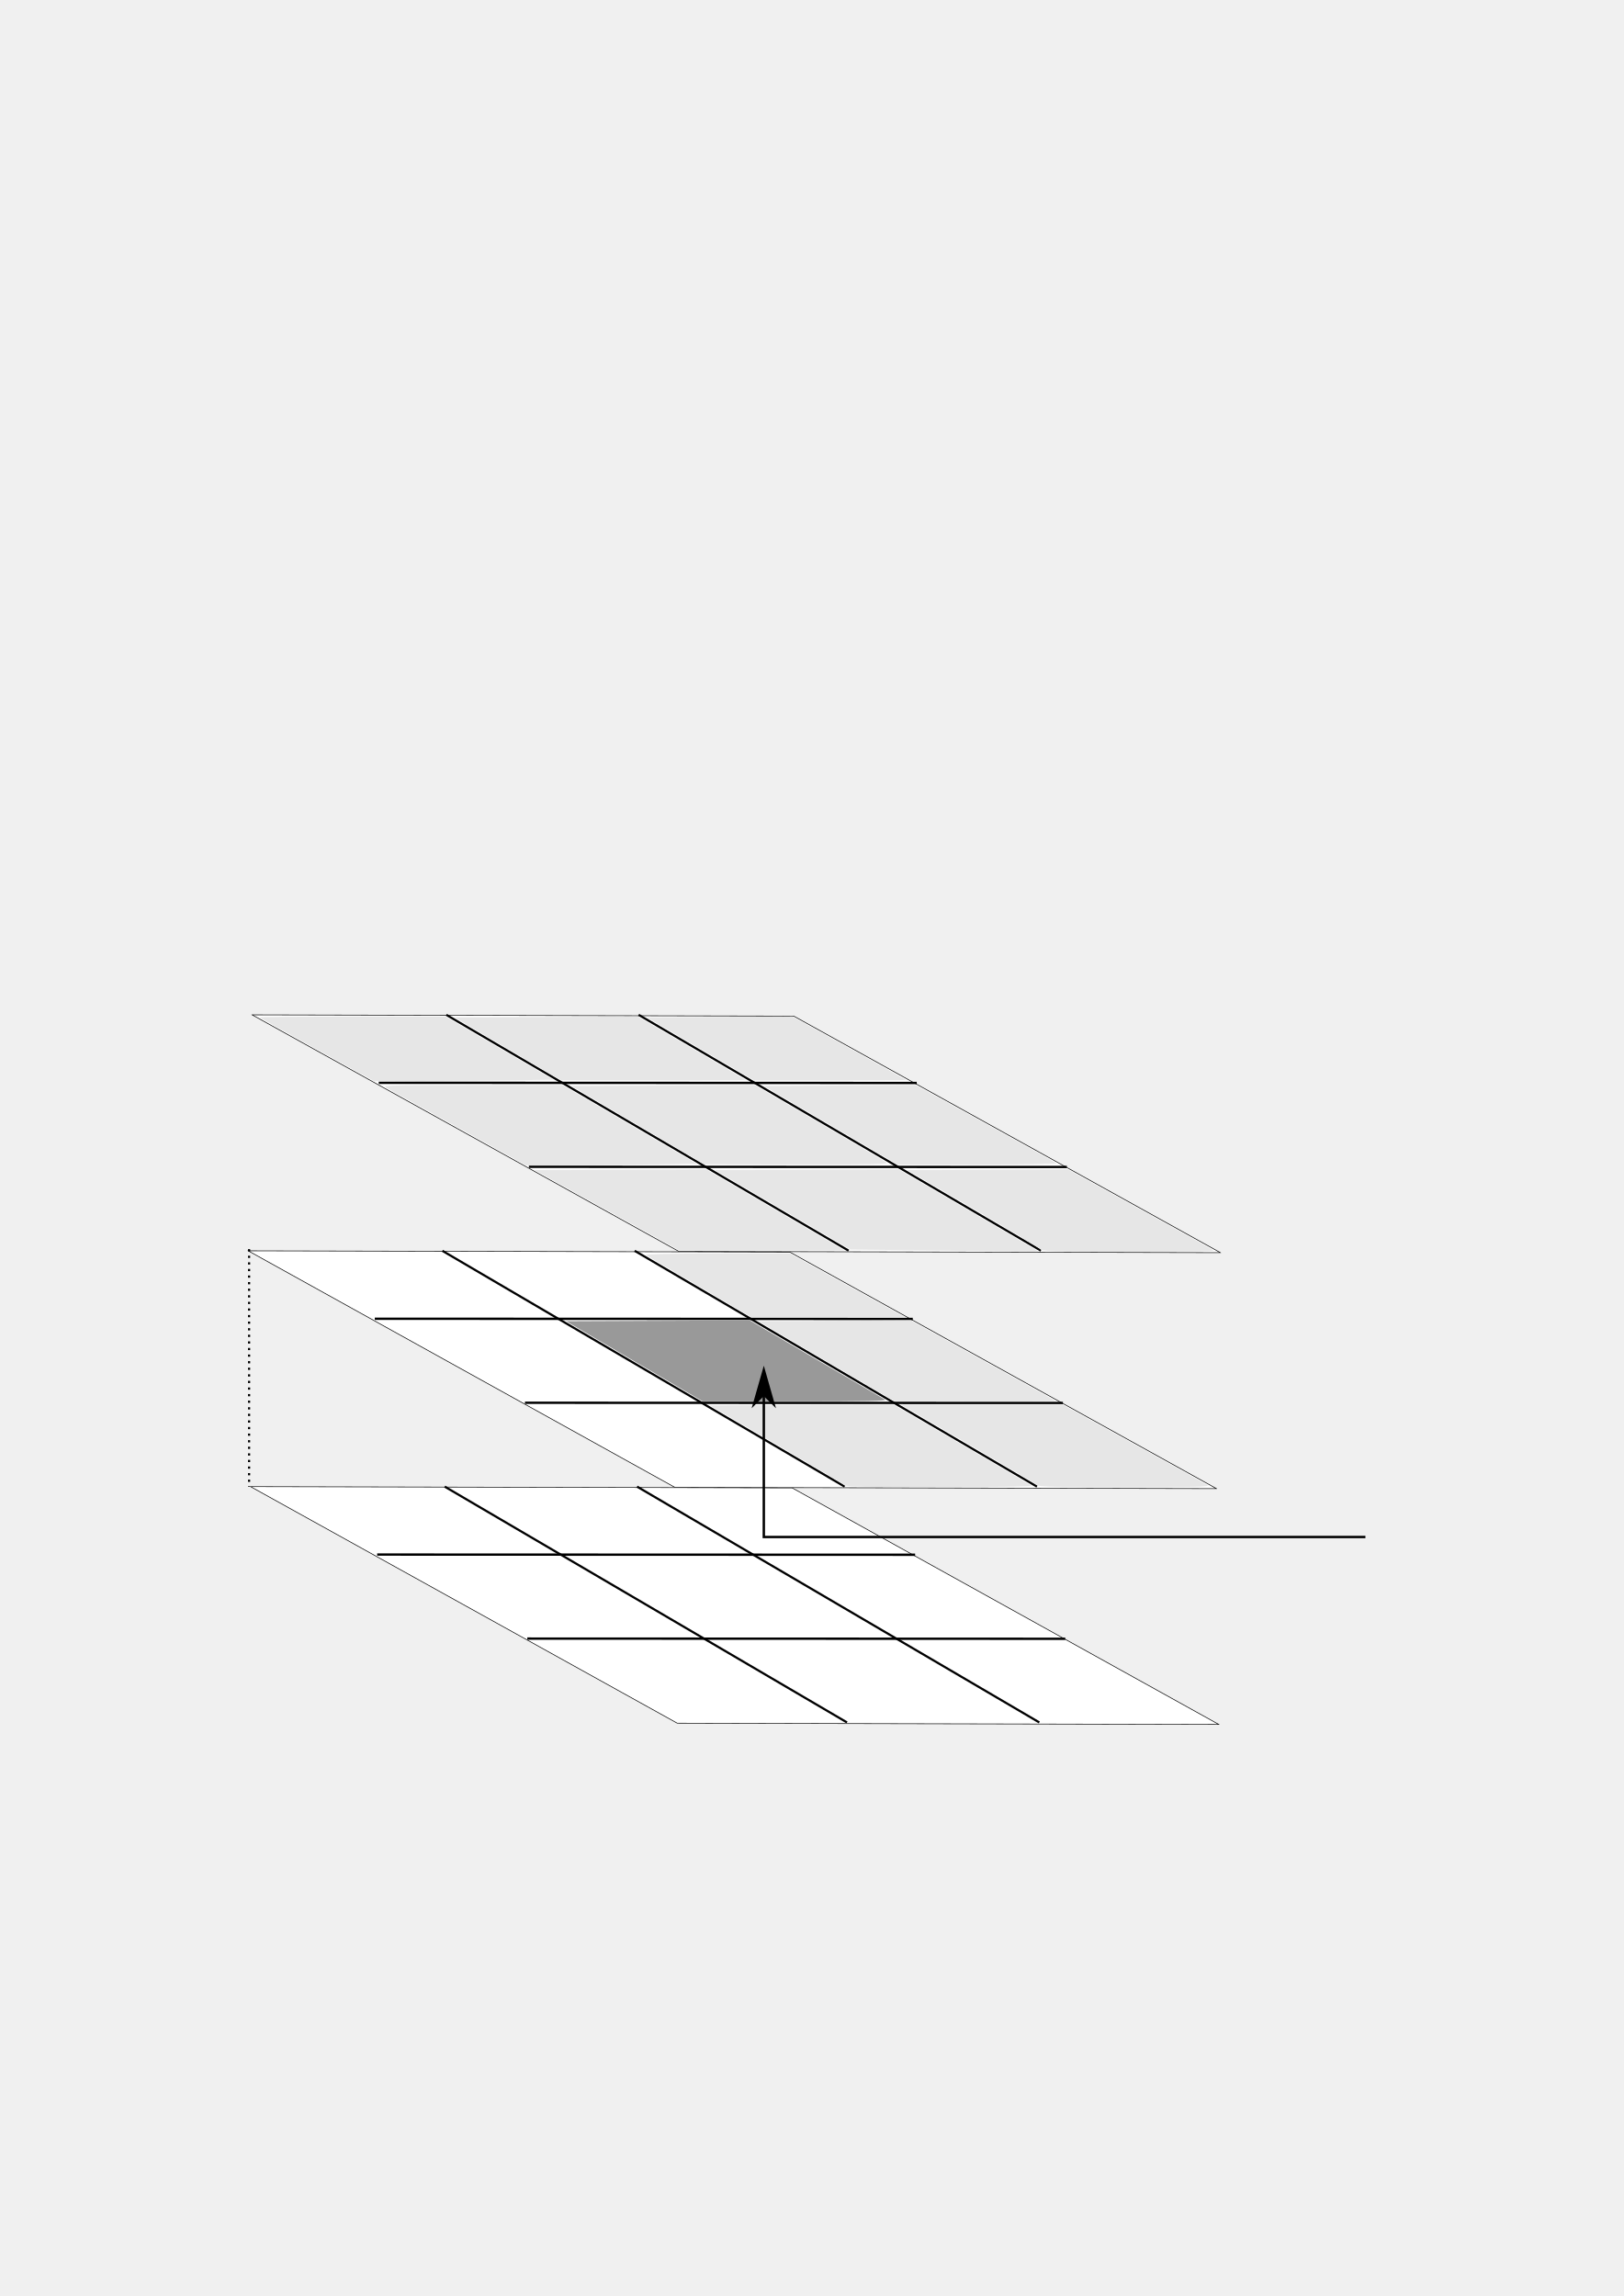
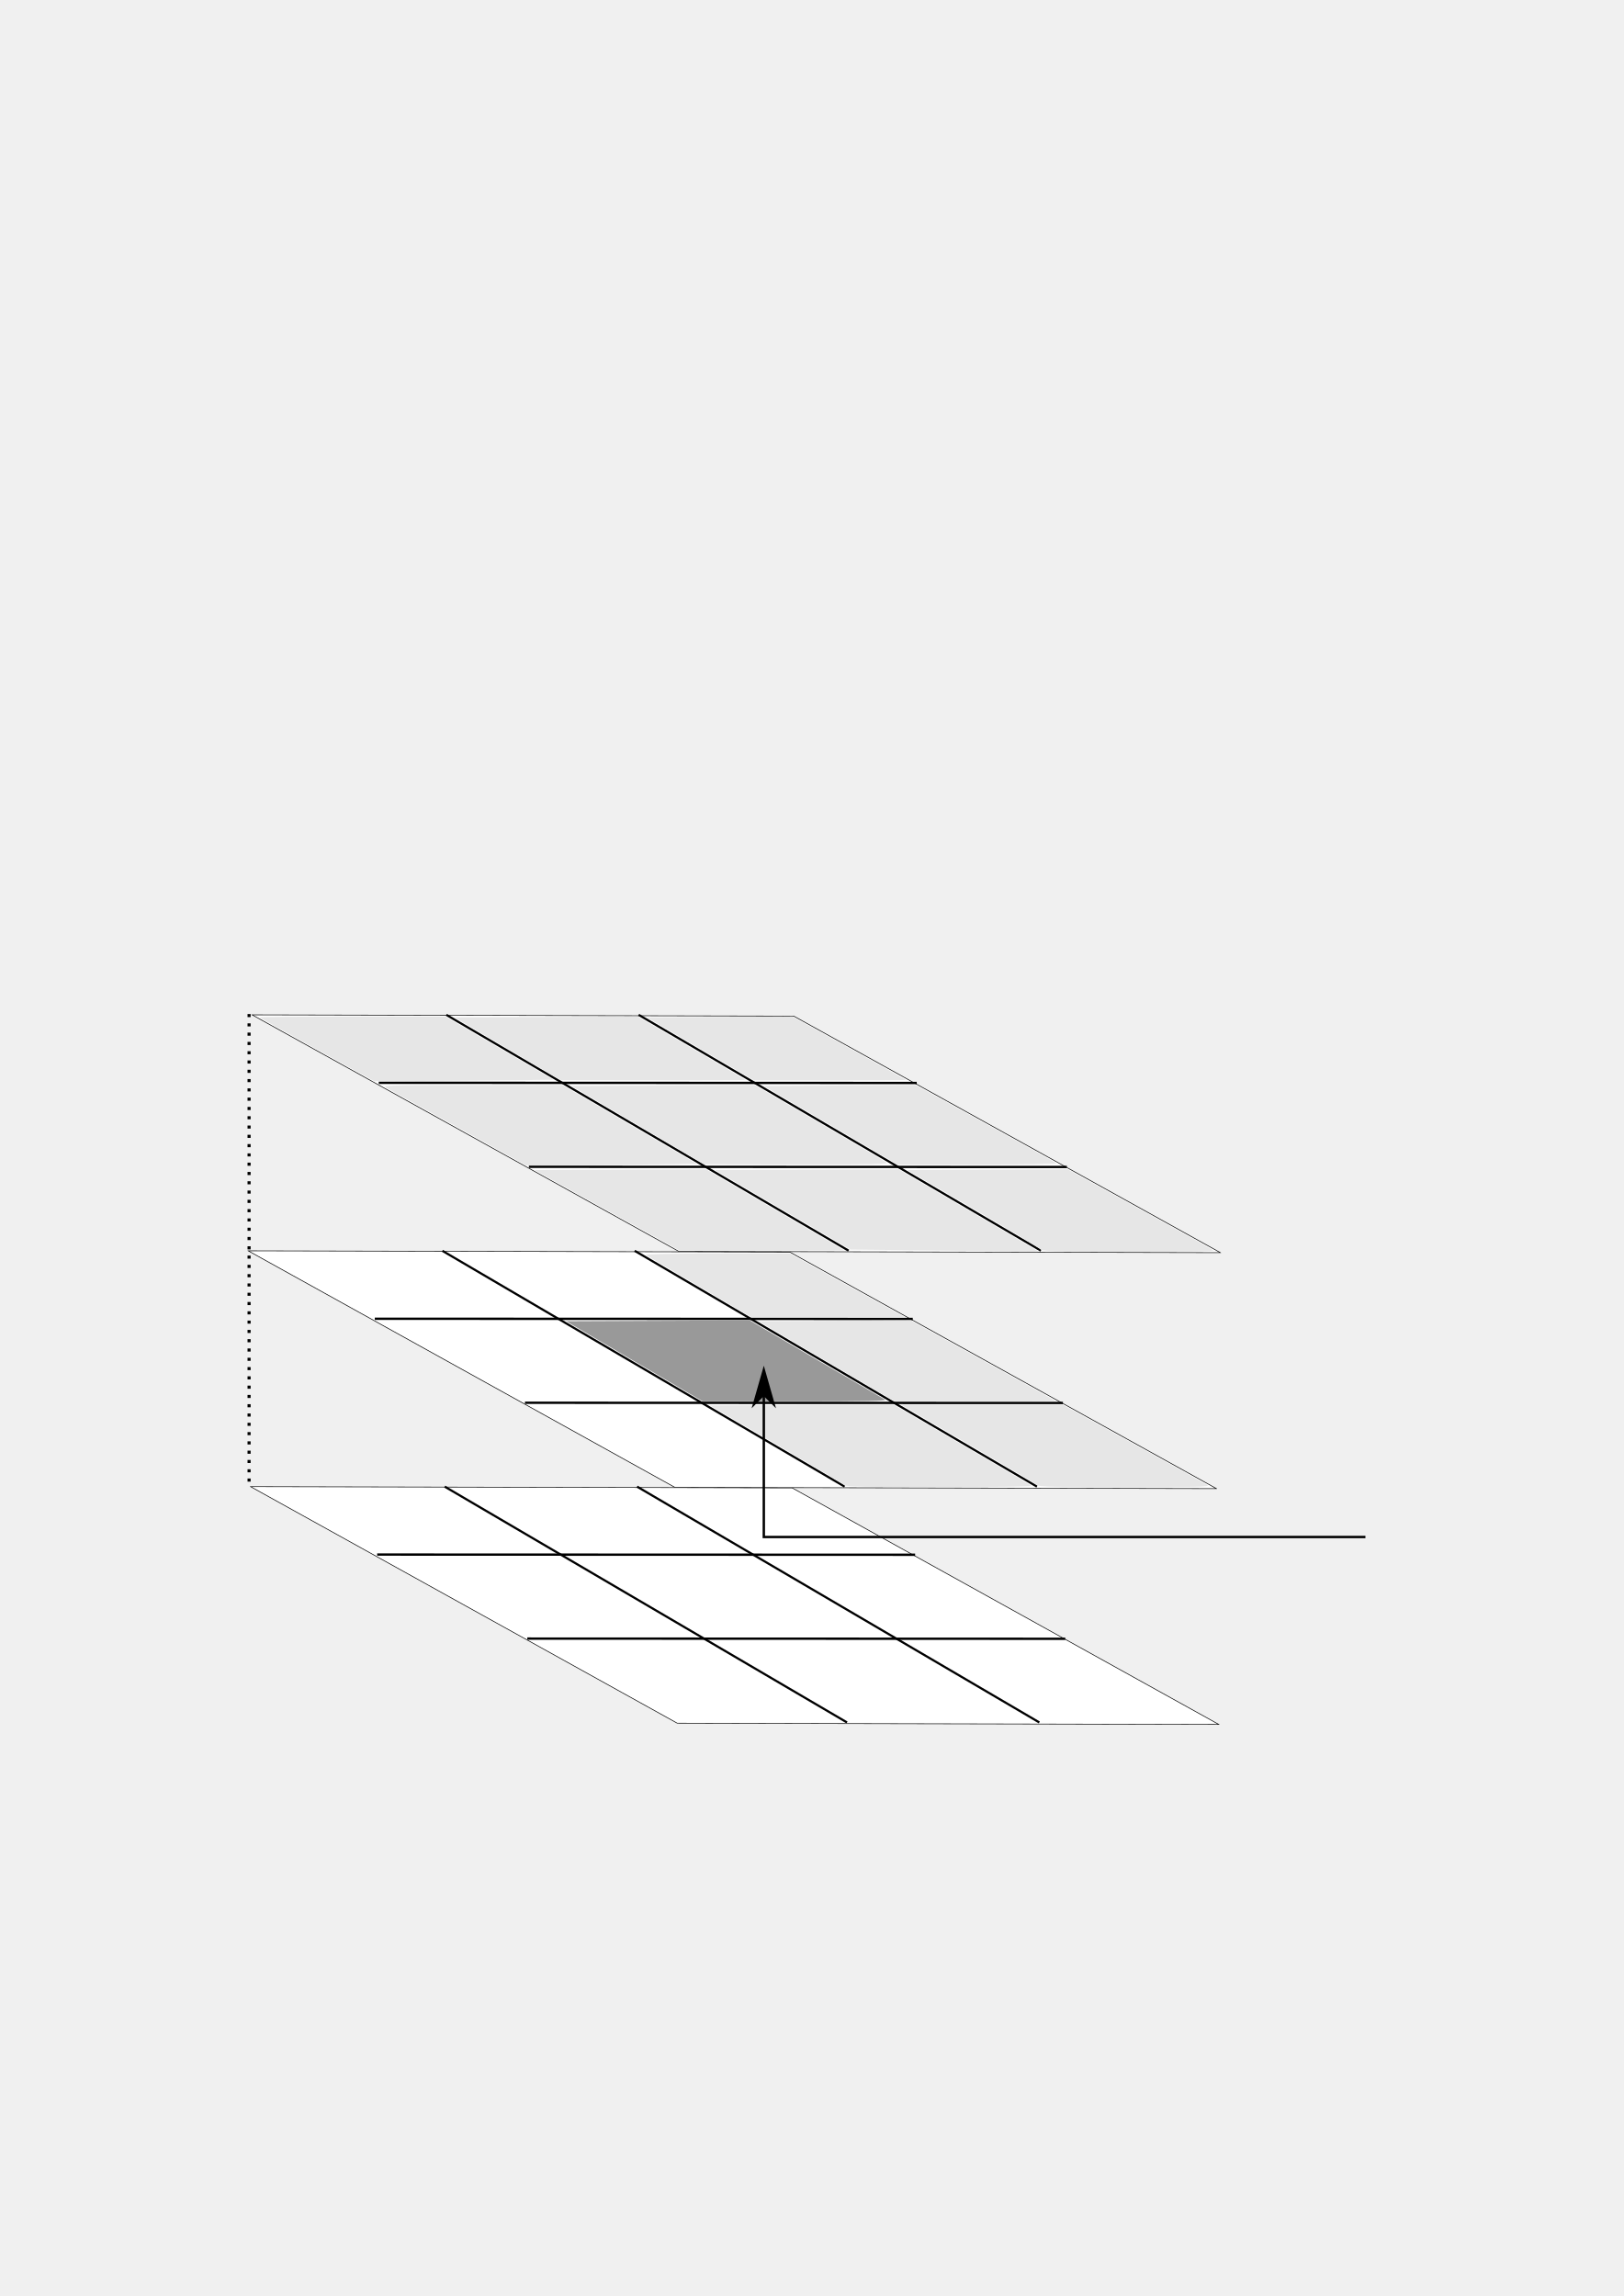
<svg xmlns="http://www.w3.org/2000/svg" width="210mm" height="297mm" viewBox="0 0 744.094 1052.362" id="svg2" version="1.1">
  <defs id="defs4">
    <marker orient="auto" refY="0.0" refX="0.0" id="Arrow1Lend" style="overflow:visible;">
      <path id="path5222" d="M 0.0,0.0 L 5.0,-5.0 L -12.5,0.0 L 5.0,5.0 L 0.0,0.0 z " style="fill-rule:evenodd;stroke:#000000;stroke-width:1pt;stroke-opacity:1;fill:#000000;fill-opacity:1" transform="scale(0.8) rotate(180) translate(12.5,0)" />
    </marker>
  </defs>
  <g id="layer1">
    <g id="g3383" transform="translate(0.2525381,-0.7576144)">
      <rect transform="matrix(0.9999973,0.00232518,-0.8745511,-0.4849333,0,0)" y="-1635.636" x="-1120.349" height="223.577" width="248.186" id="rect3341" style="fill:#ffffff;fill-rule:evenodd;stroke:#000000;stroke-width:0.594px;stroke-linecap:butt;stroke-linejoin:miter;stroke-opacity:1" />
      <path id="path3345" d="M 203.546,682.141 C 387.899,790.228 387.899,790.228 387.899,790.228" style="fill:none;fill-rule:evenodd;stroke:#000000;stroke-width:1px;stroke-linecap:butt;stroke-linejoin:miter;stroke-opacity:1" />
      <path id="path3345-0" d="M 291.682,682.141 C 476.034,790.228 476.034,790.228 476.034,790.228" style="fill:none;fill-rule:evenodd;stroke:#000000;stroke-width:1px;stroke-linecap:butt;stroke-linejoin:miter;stroke-opacity:1" />
      <path id="path3345-2" d="m 172.582,713.284 c 246.534,0.092 246.534,0.092 246.534,0.092" style="fill:none;fill-rule:evenodd;stroke:#000000;stroke-width:1.073px;stroke-linecap:butt;stroke-linejoin:miter;stroke-opacity:1" />
      <path id="path3345-2-1" d="m 241.398,751.796 c 246.534,0.092 246.534,0.092 246.534,0.092" style="fill:none;fill-rule:evenodd;stroke:#000000;stroke-width:1.073px;stroke-linecap:butt;stroke-linejoin:miter;stroke-opacity:1" />
    </g>
    <g transform="translate(-32.14288,-109.8527)" id="g3383-0">
      <g id="g3438" transform="translate(31.31473,1.010153)">
        <rect style="fill:#ffffff;fill-rule:evenodd;stroke:#000000;stroke-width:0.594px;stroke-linecap:butt;stroke-linejoin:miter;stroke-opacity:1" id="rect3341-9" width="248.186" height="223.577" x="-1120.349" y="-1635.636" transform="matrix(0.9999973,0.00232518,-0.8745511,-0.4849333,0,0)" />
        <path style="fill:none;fill-rule:evenodd;stroke:#000000;stroke-width:1px;stroke-linecap:butt;stroke-linejoin:miter;stroke-opacity:1" d="M 203.546,682.141 C 387.899,790.228 387.899,790.228 387.899,790.228" id="path3345-1" />
        <path style="fill:none;fill-rule:evenodd;stroke:#000000;stroke-width:1px;stroke-linecap:butt;stroke-linejoin:miter;stroke-opacity:1" d="M 291.682,682.141 C 476.034,790.228 476.034,790.228 476.034,790.228" id="path3345-0-3" />
        <path style="fill:none;fill-rule:evenodd;stroke:#000000;stroke-width:1.073px;stroke-linecap:butt;stroke-linejoin:miter;stroke-opacity:1" d="m 172.582,713.284 c 246.534,0.092 246.534,0.092 246.534,0.092" id="path3345-2-4" />
        <path style="fill:none;fill-rule:evenodd;stroke:#000000;stroke-width:1.073px;stroke-linecap:butt;stroke-linejoin:miter;stroke-opacity:1" d="m 241.398,751.796 c 246.534,0.092 246.534,0.092 246.534,0.092" id="path3345-2-1-2" />
      </g>
    </g>
    <g transform="translate(0.9816635,-216.998)" id="g3383-05">
      <rect transform="matrix(0.9999973,0.00232518,-0.8745511,-0.4849333,0,0)" y="-1635.636" x="-1120.349" height="223.577" width="248.186" id="rect3341-0" style="fill:#ffffff;fill-rule:evenodd;stroke:#000000;stroke-width:0.594px;stroke-linecap:butt;stroke-linejoin:miter;stroke-opacity:1" />
      <path id="path3345-4" d="M 203.546,682.141 C 387.899,790.228 387.899,790.228 387.899,790.228" style="fill:none;fill-rule:evenodd;stroke:#000000;stroke-width:1px;stroke-linecap:butt;stroke-linejoin:miter;stroke-opacity:1" />
      <path id="path3345-0-5" d="M 291.682,682.141 C 476.034,790.228 476.034,790.228 476.034,790.228" style="fill:none;fill-rule:evenodd;stroke:#000000;stroke-width:1px;stroke-linecap:butt;stroke-linejoin:miter;stroke-opacity:1" />
      <path id="path3345-2-40" d="m 172.582,713.284 c 246.534,0.092 246.534,0.092 246.534,0.092" style="fill:none;fill-rule:evenodd;stroke:#000000;stroke-width:1.073px;stroke-linecap:butt;stroke-linejoin:miter;stroke-opacity:1" />
      <path id="path3345-2-1-6" d="m 241.398,751.796 c 246.534,0.092 246.534,0.092 246.534,0.092" style="fill:none;fill-rule:evenodd;stroke:#000000;stroke-width:1.073px;stroke-linecap:butt;stroke-linejoin:miter;stroke-opacity:1" />
    </g>
-     <path style="fill:none;fill-rule:evenodd;stroke:#000000;stroke-width:1.006;stroke-linecap:butt;stroke-linejoin:miter;stroke-miterlimit:4;stroke-dasharray:1.006, 2.013;stroke-dashoffset:0;stroke-opacity:1" d="m 114.147,572.54 c 0,108.97 0,108.97 0,108.97" id="path4456" />
+     <path style="fill:none;fill-rule:evenodd;stroke:#000000;stroke-width:1.419;stroke-linecap:butt;stroke-linejoin:miter;stroke-miterlimit:4;stroke-dasharray:1.419, 2.839;stroke-dashoffset:0;stroke-opacity:1" d="m 114.147,464.772 c 0,216.738 0,216.738 0,216.738" id="path4456" />
    <path style="color:#000000;clip-rule:nonzero;display:inline;overflow:visible;visibility:visible;opacity:1;isolation:auto;mix-blend-mode:normal;color-interpolation:sRGB;color-interpolation-filters:linearRGB;solid-color:#000000;solid-opacity:1;fill:#ddff55;fill-opacity:1;fill-rule:evenodd;stroke:none;stroke-width:1;stroke-linecap:butt;stroke-linejoin:miter;stroke-miterlimit:4;stroke-dasharray:1, 2;stroke-dashoffset:0;stroke-opacity:1;color-rendering:auto;image-rendering:auto;shape-rendering:auto;text-rendering:auto;enable-background:accumulate" d="m 261.204,605.807 c 0.235,-0.018 0.596,-0.018 0.804,4.9e-4 0.207,0.019 0.015,0.034 -0.427,0.034 -0.442,-2.7e-4 -0.612,-0.016 -0.377,-0.034 z" id="path4490" />
    <path style="color:#000000;clip-rule:nonzero;display:inline;overflow:visible;visibility:visible;opacity:1;isolation:auto;mix-blend-mode:normal;color-interpolation:sRGB;color-interpolation-filters:linearRGB;solid-color:#000000;solid-opacity:1;fill:#ddff55;fill-opacity:1;fill-rule:evenodd;stroke:none;stroke-width:1;stroke-linecap:butt;stroke-linejoin:miter;stroke-miterlimit:4;stroke-dasharray:1, 2;stroke-dashoffset:0;stroke-opacity:1;color-rendering:auto;image-rendering:auto;shape-rendering:auto;text-rendering:auto;enable-background:accumulate" d="m 281.394,605.69 c 0.257,-0.005 0.669,-0.005 0.915,2e-5 0.246,0.005 0.036,0.01 -0.468,0.01 -0.503,-10e-6 -0.705,-0.004 -0.448,-0.01 z" id="path4504" />
    <path style="color:#000000;clip-rule:nonzero;display:inline;overflow:visible;visibility:visible;opacity:1;isolation:auto;mix-blend-mode:normal;color-interpolation:sRGB;color-interpolation-filters:linearRGB;solid-color:#000000;solid-opacity:1;fill:#ddff55;fill-opacity:1;fill-rule:evenodd;stroke:none;stroke-width:1;stroke-linecap:butt;stroke-linejoin:miter;stroke-miterlimit:4;stroke-dasharray:1, 2;stroke-dashoffset:0;stroke-opacity:1;color-rendering:auto;image-rendering:auto;shape-rendering:auto;text-rendering:auto;enable-background:accumulate" d="m 281.804,605.69 c 0.292,-0.005 0.761,-0.005 1.042,2e-5 0.281,0.005 0.042,0.01 -0.531,0.009 -0.573,-2e-5 -0.803,-0.004 -0.511,-0.01 z" id="path4506" />
    <path style="color:#000000;clip-rule:nonzero;display:inline;overflow:visible;visibility:visible;opacity:1;isolation:auto;mix-blend-mode:normal;color-interpolation:sRGB;color-interpolation-filters:linearRGB;solid-color:#000000;solid-opacity:1;fill:#999999;fill-opacity:1;fill-rule:evenodd;stroke:none;stroke-width:1;stroke-linecap:butt;stroke-linejoin:miter;stroke-miterlimit:4;stroke-dasharray:none;stroke-dashoffset:0;stroke-opacity:1;color-rendering:auto;image-rendering:auto;shape-rendering:auto;text-rendering:auto;enable-background:accumulate" d="m 290.73,623.945 -31.281,-18.365 42.085,-0.184 42.085,-0.184 30.268,17.744 c 16.647,9.759 30.911,18.109 31.697,18.555 1.078,0.612 -8.99,0.81 -41.071,0.805 l -42.5,-0.006 -31.281,-18.365 z" id="path11353" />
    <path style="color:#000000;clip-rule:nonzero;display:inline;overflow:visible;visibility:visible;opacity:1;isolation:auto;mix-blend-mode:normal;color-interpolation:sRGB;color-interpolation-filters:linearRGB;solid-color:#000000;solid-opacity:1;fill:#e6e6e6;fill-opacity:1;fill-rule:evenodd;stroke:none;stroke-width:1;stroke-linecap:butt;stroke-linejoin:miter;stroke-miterlimit:4;stroke-dasharray:none;stroke-dashoffset:0;stroke-opacity:1;color-rendering:auto;image-rendering:auto;shape-rendering:auto;text-rendering:auto;enable-background:accumulate" d="m 320.583,589.775 c -12.964,-7.652 -24.054,-14.207 -24.643,-14.568 -0.66,-0.403 11.83,-0.66 32.5,-0.667 l 33.571,-0.012 26.429,14.63 26.429,14.63 -35.357,-0.05 -35.357,-0.05 -23.571,-13.913 z" id="path11357" />
    <path style="color:#000000;clip-rule:nonzero;display:inline;overflow:visible;visibility:visible;opacity:1;isolation:auto;mix-blend-mode:normal;color-interpolation:sRGB;color-interpolation-filters:linearRGB;solid-color:#000000;solid-opacity:1;fill:#e6e6e6;fill-opacity:1;fill-rule:evenodd;stroke:none;stroke-width:1;stroke-linecap:butt;stroke-linejoin:miter;stroke-miterlimit:4;stroke-dasharray:none;stroke-dashoffset:0;stroke-opacity:1;color-rendering:auto;image-rendering:auto;shape-rendering:auto;text-rendering:auto;enable-background:accumulate" d="m 378.727,623.907 -31.142,-18.327 34.905,-0.185 34.905,-0.185 33.022,18.304 c 18.162,10.067 33.156,18.427 33.32,18.578 0.164,0.151 -16.39,0.245 -36.786,0.209 l -37.083,-0.066 -31.142,-18.327 z" id="path11359" />
    <path style="color:#000000;clip-rule:nonzero;display:inline;overflow:visible;visibility:visible;opacity:1;isolation:auto;mix-blend-mode:normal;color-interpolation:sRGB;color-interpolation-filters:linearRGB;solid-color:#000000;solid-opacity:1;fill:#e6e6e6;fill-opacity:1;fill-rule:evenodd;stroke:none;stroke-width:1;stroke-linecap:butt;stroke-linejoin:miter;stroke-miterlimit:4;stroke-dasharray:none;stroke-dashoffset:0;stroke-opacity:1;color-rendering:auto;image-rendering:auto;shape-rendering:auto;text-rendering:auto;enable-background:accumulate" d="m 475.2,680.662 c -0.575,-0.544 -14.851,-9.062 -31.725,-18.929 l -30.679,-17.94 37.077,0 37.077,0 32.53,17.989 c 17.892,9.894 33.164,18.412 33.939,18.929 1.173,0.782 -5.171,0.939 -37.883,0.939 -32.49,0 -39.473,-0.171 -40.337,-0.989 z" id="path11361" />
    <path style="color:#000000;clip-rule:nonzero;display:inline;overflow:visible;visibility:visible;opacity:1;isolation:auto;mix-blend-mode:normal;color-interpolation:sRGB;color-interpolation-filters:linearRGB;solid-color:#000000;solid-opacity:1;fill:#e6e6e6;fill-opacity:1;fill-rule:evenodd;stroke:none;stroke-width:1;stroke-linecap:butt;stroke-linejoin:miter;stroke-miterlimit:4;stroke-dasharray:none;stroke-dashoffset:0;stroke-opacity:1;color-rendering:auto;image-rendering:auto;shape-rendering:auto;text-rendering:auto;enable-background:accumulate" d="m 386.961,680.72 c -0.421,-0.482 -14.482,-8.908 -31.247,-18.723 l -30.482,-17.846 42.085,-0.184 42.085,-0.184 31.305,18.317 c 17.218,10.075 31.611,18.595 31.984,18.934 0.382,0.347 -18.063,0.605 -42.143,0.59 -32.926,-0.021 -42.998,-0.23 -43.586,-0.904 z" id="path11363" />
    <path style="color:#000000;clip-rule:nonzero;display:inline;overflow:visible;visibility:visible;opacity:1;isolation:auto;mix-blend-mode:normal;color-interpolation:sRGB;color-interpolation-filters:linearRGB;solid-color:#000000;solid-opacity:1;fill:#e6e6e6;fill-opacity:1;fill-rule:evenodd;stroke:none;stroke-width:1;stroke-linecap:butt;stroke-linejoin:miter;stroke-miterlimit:4;stroke-dasharray:none;stroke-dashoffset:0;stroke-opacity:1;color-rendering:auto;image-rendering:auto;shape-rendering:auto;text-rendering:auto;enable-background:accumulate" d="m 145.389,481.125 c -14.353,-7.95 -26.262,-14.62 -26.464,-14.821 -0.202,-0.202 18.896,-0.366 42.439,-0.366 l 42.805,0 24.712,14.464 24.712,14.464 -11.148,0.175 c -6.132,0.097 -24.606,0.257 -41.054,0.357 l -29.905,0.182 -26.097,-14.455 z" id="path11365" />
    <path style="color:#000000;clip-rule:nonzero;display:inline;overflow:visible;visibility:visible;opacity:1;isolation:auto;mix-blend-mode:normal;color-interpolation:sRGB;color-interpolation-filters:linearRGB;solid-color:#000000;solid-opacity:1;fill:#e6e6e6;fill-opacity:1;fill-rule:evenodd;stroke:none;stroke-width:1;stroke-linecap:butt;stroke-linejoin:miter;stroke-miterlimit:4;stroke-dasharray:none;stroke-dashoffset:0;stroke-opacity:1;color-rendering:auto;image-rendering:auto;shape-rendering:auto;text-rendering:auto;enable-background:accumulate" d="m 210.45,517.156 c -16.82,-9.347 -31.706,-17.61 -33.081,-18.361 -2.486,-1.359 -2.274,-1.366 38.962,-1.398 l 41.462,-0.032 30.762,18.036 30.762,18.036 -10.438,0.175 c -5.741,0.097 -23.355,0.257 -39.142,0.357 l -28.704,0.182 -30.581,-16.995 z" id="path11367" />
    <path style="color:#000000;clip-rule:nonzero;display:inline;overflow:visible;visibility:visible;opacity:1;isolation:auto;mix-blend-mode:normal;color-interpolation:sRGB;color-interpolation-filters:linearRGB;solid-color:#000000;solid-opacity:1;fill:#e6e6e6;fill-opacity:1;fill-rule:evenodd;stroke:none;stroke-width:1;stroke-linecap:butt;stroke-linejoin:miter;stroke-miterlimit:4;stroke-dasharray:none;stroke-dashoffset:0;stroke-opacity:1;color-rendering:auto;image-rendering:auto;shape-rendering:auto;text-rendering:auto;enable-background:accumulate" d="m 292.27,515.682 -30.456,-17.96 42.056,-0.184 42.056,-0.184 29.471,17.263 c 16.209,9.495 30.105,17.694 30.88,18.22 1.184,0.805 -5.36,0.945 -41.071,0.881 l -42.48,-0.076 -30.456,-17.96 z" id="path11369" />
    <path style="color:#000000;clip-rule:nonzero;display:inline;overflow:visible;visibility:visible;opacity:1;isolation:auto;mix-blend-mode:normal;color-interpolation:sRGB;color-interpolation-filters:linearRGB;solid-color:#000000;solid-opacity:1;fill:#e6e6e6;fill-opacity:1;fill-rule:evenodd;stroke:none;stroke-width:1;stroke-linecap:butt;stroke-linejoin:miter;stroke-miterlimit:4;stroke-dasharray:none;stroke-dashoffset:0;stroke-opacity:1;color-rendering:auto;image-rendering:auto;shape-rendering:auto;text-rendering:auto;enable-background:accumulate" d="m 424.45,573.09 -34.705,-0.367 -31.096,-18.214 -31.096,-18.214 42.07,-0.184 42.07,-0.184 31.945,18.688 c 17.57,10.278 32.079,18.799 32.243,18.934 0.164,0.135 -3.533,0.17 -8.214,0.078 -4.682,-0.093 -24.129,-0.334 -43.217,-0.536 z" id="path11371" />
    <path style="color:#000000;clip-rule:nonzero;display:inline;overflow:visible;visibility:visible;opacity:1;isolation:auto;mix-blend-mode:normal;color-interpolation:sRGB;color-interpolation-filters:linearRGB;solid-color:#000000;solid-opacity:1;fill:#e6e6e6;fill-opacity:1;fill-rule:evenodd;stroke:none;stroke-width:1;stroke-linecap:butt;stroke-linejoin:miter;stroke-miterlimit:4;stroke-dasharray:none;stroke-dashoffset:0;stroke-opacity:1;color-rendering:auto;image-rendering:auto;shape-rendering:auto;text-rendering:auto;enable-background:accumulate" d="m 278.053,554.687 -33.165,-18.393 39.333,-0.185 39.333,-0.185 31.689,18.577 31.689,18.577 -37.857,0 -37.857,0 -33.165,-18.393 z" id="path11373" />
    <path style="color:#000000;clip-rule:nonzero;display:inline;overflow:visible;visibility:visible;opacity:1;isolation:auto;mix-blend-mode:normal;color-interpolation:sRGB;color-interpolation-filters:linearRGB;solid-color:#000000;solid-opacity:1;fill:#e6e6e6;fill-opacity:1;fill-rule:evenodd;stroke:none;stroke-width:1;stroke-linecap:butt;stroke-linejoin:miter;stroke-miterlimit:4;stroke-dasharray:none;stroke-dashoffset:0;stroke-opacity:1;color-rendering:auto;image-rendering:auto;shape-rendering:auto;text-rendering:auto;enable-background:accumulate" d="m 476.634,572.484 c -0.601,-0.655 -14.556,-9.065 -31.011,-18.69 l -29.919,-17.5 36.782,-0.185 36.782,-0.185 33.158,18.323 c 18.237,10.078 33.463,18.598 33.836,18.935 0.378,0.341 -16.886,0.586 -38.929,0.553 -36.007,-0.054 -39.706,-0.168 -40.699,-1.25 z" id="path11375" />
    <path style="color:#000000;clip-rule:nonzero;display:inline;overflow:visible;visibility:visible;opacity:1;isolation:auto;mix-blend-mode:normal;color-interpolation:sRGB;color-interpolation-filters:linearRGB;solid-color:#000000;solid-opacity:1;fill:#e6e6e6;fill-opacity:1;fill-rule:evenodd;stroke:none;stroke-width:1;stroke-linecap:butt;stroke-linejoin:miter;stroke-miterlimit:4;stroke-dasharray:none;stroke-dashoffset:0;stroke-opacity:1;color-rendering:auto;image-rendering:auto;shape-rendering:auto;text-rendering:auto;enable-background:accumulate" d="m 380.611,515.739 -30.686,-18.016 34.884,-0.185 34.884,-0.185 31.873,17.608 c 17.53,9.685 32.178,17.884 32.551,18.221 0.378,0.342 -15.579,0.604 -36.071,0.593 l -36.75,-0.02 -30.686,-18.016 z" id="path11377" />
    <path style="color:#000000;clip-rule:nonzero;display:inline;overflow:visible;visibility:visible;opacity:1;isolation:auto;mix-blend-mode:normal;color-interpolation:sRGB;color-interpolation-filters:linearRGB;solid-color:#000000;solid-opacity:1;fill:#e6e6e6;fill-opacity:1;fill-rule:evenodd;stroke:none;stroke-width:1;stroke-linecap:butt;stroke-linejoin:miter;stroke-miterlimit:4;stroke-dasharray:none;stroke-dashoffset:0;stroke-opacity:1;color-rendering:auto;image-rendering:auto;shape-rendering:auto;text-rendering:auto;enable-background:accumulate" d="m 320.962,480.747 -24.621,-14.453 33.406,-0.186 33.406,-0.186 25.858,14.369 c 14.222,7.903 25.992,14.495 26.155,14.65 0.164,0.155 -15.426,0.276 -34.643,0.27 l -34.94,-0.011 -24.621,-14.453 z" id="path11379" />
    <path style="color:#000000;clip-rule:nonzero;display:inline;overflow:visible;visibility:visible;opacity:1;isolation:auto;mix-blend-mode:normal;color-interpolation:sRGB;color-interpolation-filters:linearRGB;solid-color:#000000;solid-opacity:1;fill:#e6e6e6;fill-opacity:1;fill-rule:evenodd;stroke:none;stroke-width:1;stroke-linecap:butt;stroke-linejoin:miter;stroke-miterlimit:4;stroke-dasharray:none;stroke-dashoffset:0;stroke-opacity:1;color-rendering:auto;image-rendering:auto;shape-rendering:auto;text-rendering:auto;enable-background:accumulate" d="m 232.613,480.692 -24.398,-14.398 42.038,-0.184 42.038,-0.184 24.503,14.362 c 13.477,7.899 24.637,14.491 24.8,14.649 0.164,0.158 -18.801,0.257 -42.143,0.22 l -42.44,-0.067 -24.398,-14.398 z" id="path11381" />
    <path style="fill:none;fill-rule:evenodd;stroke:#000000;stroke-width:1.098px;stroke-linecap:butt;stroke-linejoin:miter;stroke-opacity:1;marker-end:url(#Arrow1Lend)" d="m 625.731,704.487 c -275.699,0 -275.699,0 -275.699,0 l 0,-76.396" id="path11383" />
    <flowRoot xml:space="preserve" id="flowRoot6620" style="font-style:normal;font-weight:normal;font-size:15px;line-height:125%;font-family:sans-serif;letter-spacing:0px;word-spacing:0px;fill:#000000;fill-opacity:1;stroke:none;stroke-width:1px;stroke-linecap:butt;stroke-linejoin:miter;stroke-opacity:1" transform="translate(600.0437,128.457)">
      <flowRegion id="flowRegion6622">
        <rect id="rect6624" width="118.188" height="19.698" x="26.264" y="565.974" />
      </flowRegion>
      <flowPara id="flowPara6626">Pixel of interest</flowPara>
    </flowRoot>
+     <flowRoot xml:space="preserve" id="flowRoot4183" style="font-style:normal;font-weight:normal;font-size:15px;line-height:125%;font-family:sans-serif;letter-spacing:0px;word-spacing:0px;fill:#000000;fill-opacity:1;stroke:none;stroke-width:1px;stroke-linecap:butt;stroke-linejoin:miter;stroke-opacity:1" transform="translate(26.99928,-40.21176)">
+       <flowRegion id="flowRegion4185">
+         <rect id="rect4187" width="14.286" height="22.857" x="70.714" y="600.219" />
+       </flowRegion>
+       <flowPara id="flowPara4189">Y</flowPara>
+     </flowRoot>
+     <flowRoot xml:space="preserve" id="flowRoot4183-7" style="font-style:normal;font-weight:normal;font-size:15px;line-height:125%;font-family:sans-serif;letter-spacing:0px;word-spacing:0px;fill:#000000;fill-opacity:1;stroke:none;stroke-width:1px;stroke-linecap:butt;stroke-linejoin:miter;stroke-opacity:1" transform="translate(117.643,130.0175)">
+       <flowRegion id="flowRegion4185-0">
+         <rect id="rect4187-3" width="14.286" height="22.857" x="70.714" y="600.219" />
+       </flowRegion>
+       <flowPara id="flowPara4215">Z</flowPara>
+     </flowRoot>
+     <flowRoot xml:space="preserve" id="flowRoot4183-76" style="font-style:normal;font-weight:normal;font-size:15px;line-height:125%;font-family:sans-serif;letter-spacing:0px;word-spacing:0px;fill:#000000;fill-opacity:1;stroke:none;stroke-width:1px;stroke-linecap:butt;stroke-linejoin:miter;stroke-opacity:1" transform="translate(332.3004,191.1318)">
+       <flowRegion id="flowRegion4185-5">
+         <rect id="rect4187-1" width="14.286" height="22.857" x="70.714" y="600.219" />
+       </flowRegion>
+       <flowPara id="flowPara4231">X</flowPara>
+     </flowRoot>
  </g>
</svg>
